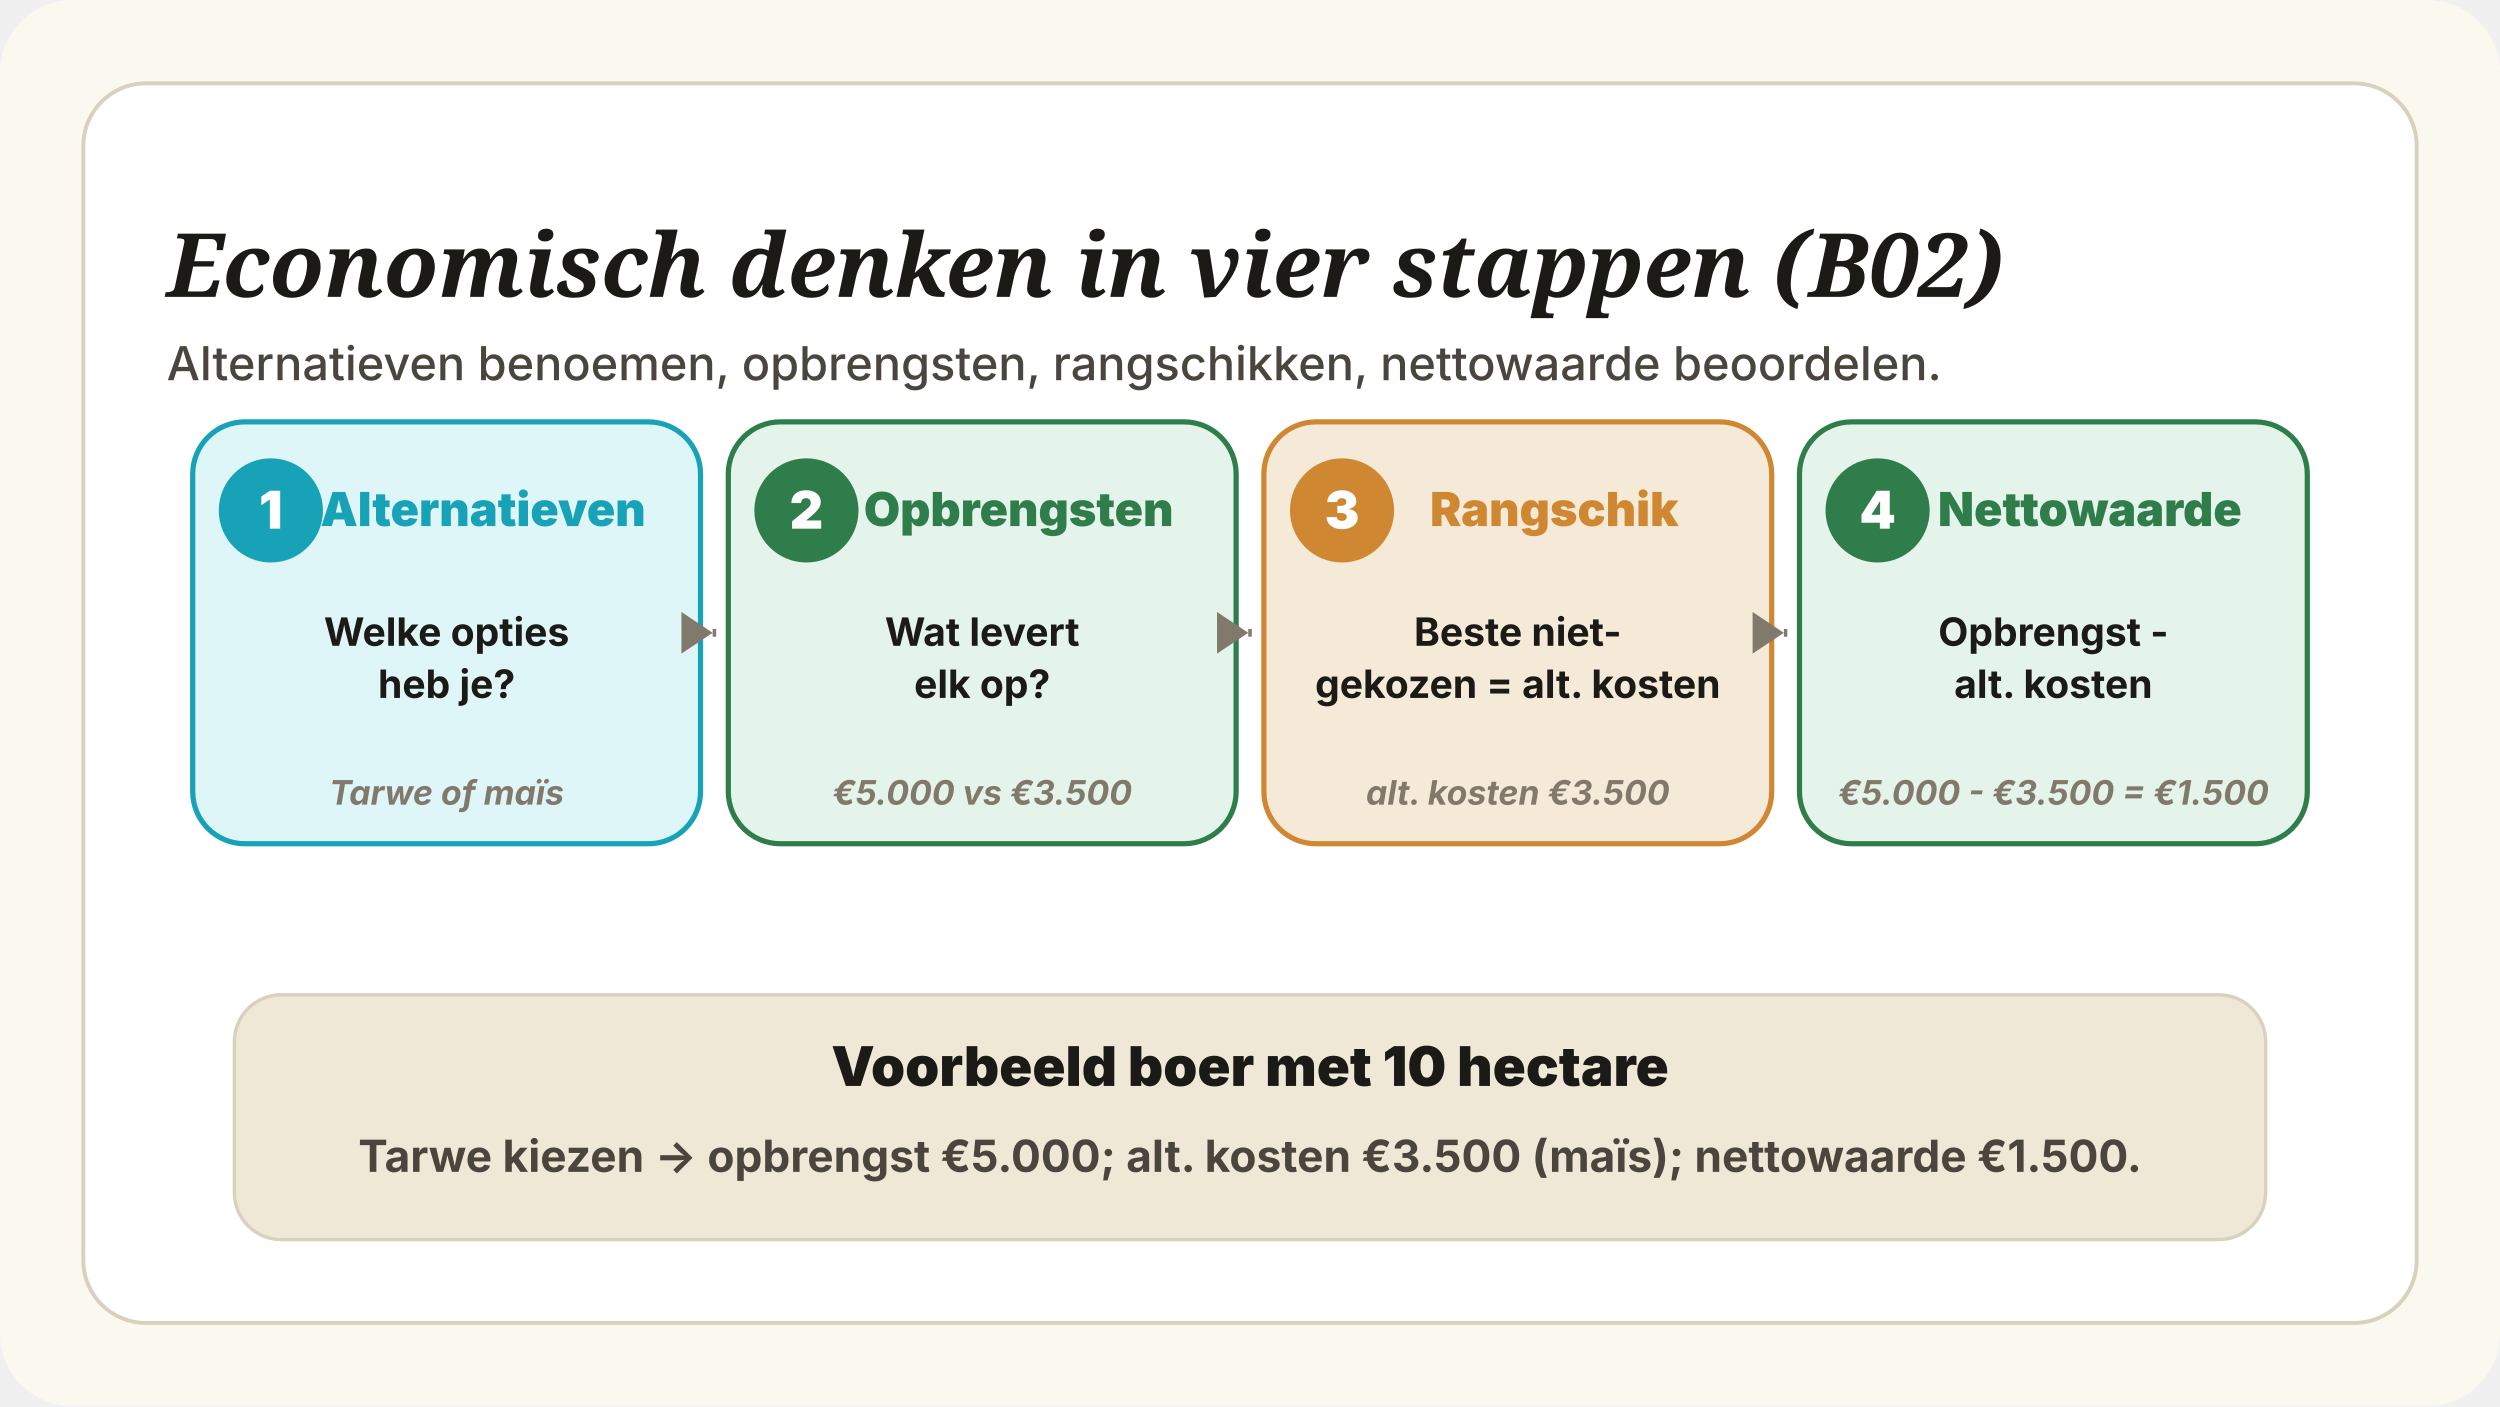
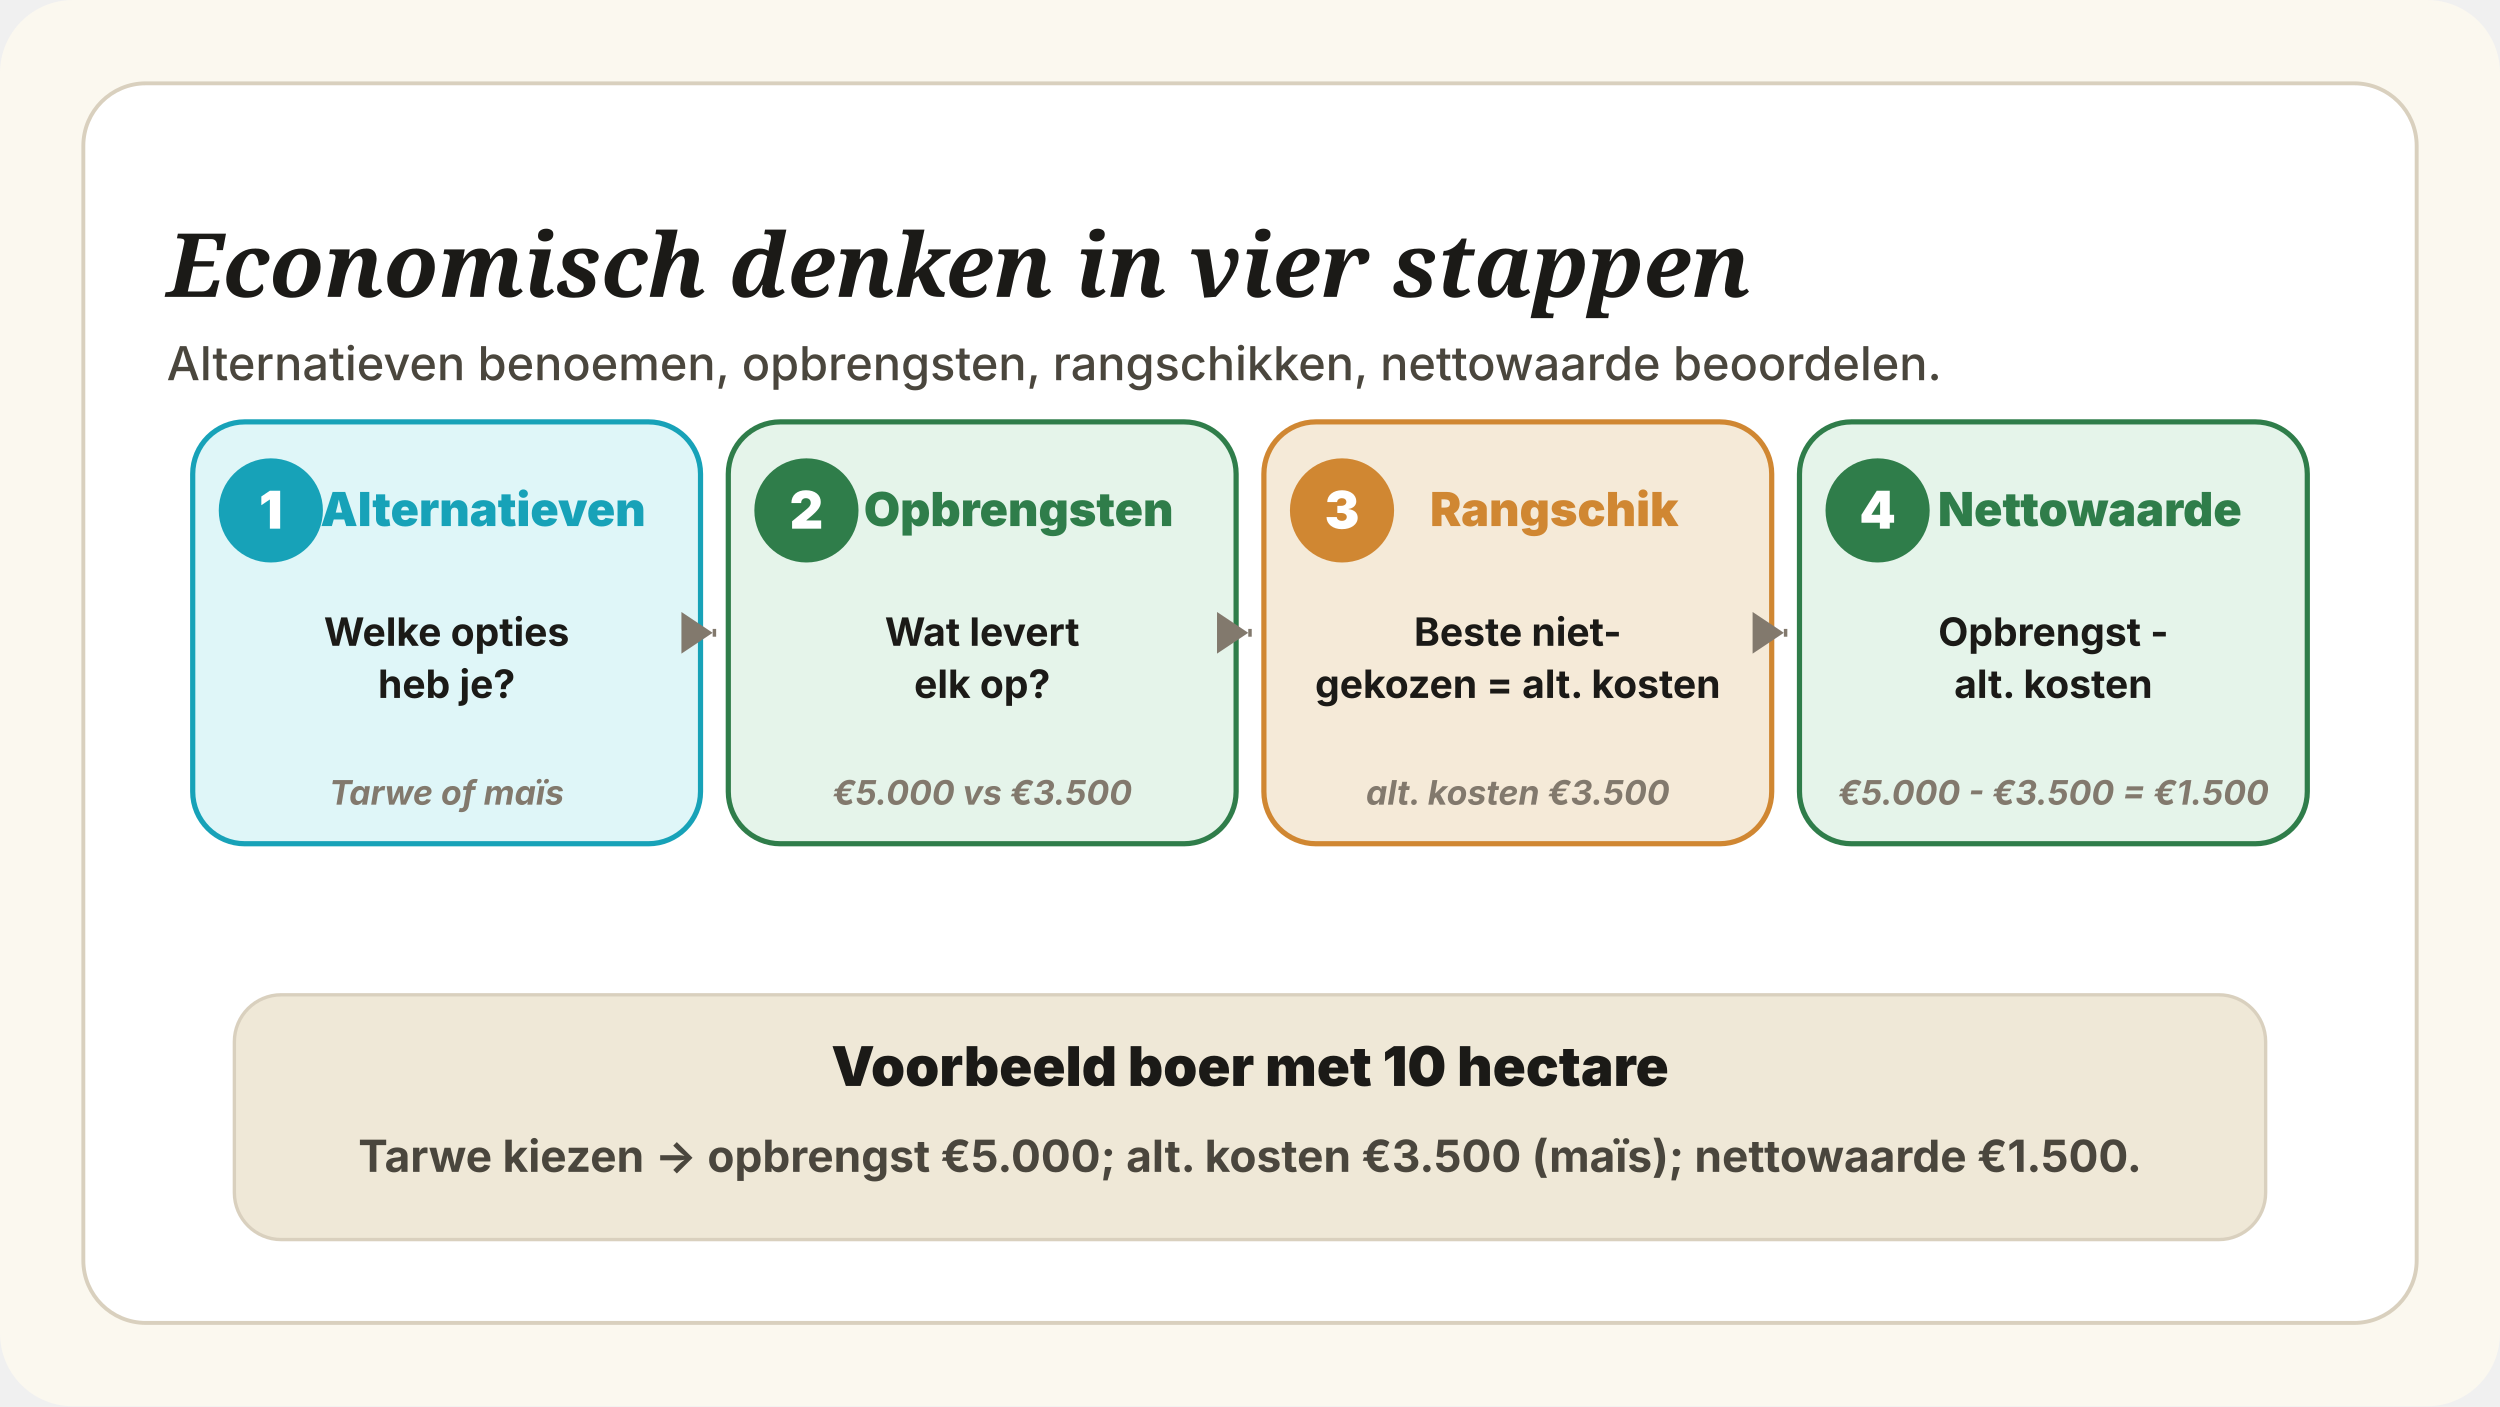
<svg xmlns="http://www.w3.org/2000/svg" viewBox="0 0 960 540">
  <rect width="960" height="540" rx="28" fill="#fbf8ef" />
  <rect x="32" y="32" width="896" height="476" rx="24" fill="#ffffff" stroke="#d9d0be" stroke-width="1.5" />
-   <text x="64" y="114" text-anchor="start" font-family="Fraunces, Georgia, serif" font-size="34" font-weight="700" letter-spacing="0" font-style="italic" fill="#1b1a17">Economisch denken in vier stappen (B02)</text>
+   <text x="64" y="114" text-anchor="start" font-family="Fraunces, Georgia, serif" font-size="34" font-weight="700" letter-spacing="0" font-style="italic" fill="#1b1a17">Economisch denken in vier stappen</text>
  <text x="64" y="146" text-anchor="start" font-family="Inter, Arial, sans-serif" font-size="18" font-weight="500" letter-spacing="0" font-style="" fill="#4a463d">Alternatieven benoemen, opbrengsten, rangschikken, nettowaarde beoordelen.</text>
  <rect x="74" y="162" width="195" height="162" rx="20" fill="#dff6f8" stroke="#17A2B8" stroke-width="2" />
  <circle cx="104" cy="196" r="20" fill="#17A2B8" />
  <text x="104" y="203" text-anchor="middle" font-family="Inter, Arial, sans-serif" font-size="20" font-weight="900" letter-spacing="0" font-style="" fill="#ffffff">1</text>
  <text x="185.5" y="202" text-anchor="middle" font-family="Inter, Arial, sans-serif" font-size="18" font-weight="900" letter-spacing="0" font-style="" fill="#17A2B8">Alternatieven</text>
  <text x="171.5" y="248" text-anchor="middle" font-family="Inter, Arial, sans-serif" font-size="15" font-weight="650" letter-spacing="0" font-style="" fill="#1b1a17">Welke opties</text>
  <text x="171.5" y="268" text-anchor="middle" font-family="Inter, Arial, sans-serif" font-size="15" font-weight="650" letter-spacing="0" font-style="" fill="#1b1a17">heb je?</text>
  <text x="171.5" y="309" text-anchor="middle" font-family="Inter, Arial, sans-serif" font-size="13" font-weight="700" letter-spacing="0" font-style="italic" fill="#82796d">Tarwe of maïs</text>
  <rect x="279.667" y="162" width="195" height="162" rx="20" fill="#e5f4ea" stroke="#2f7d4a" stroke-width="2" />
  <circle cx="309.667" cy="196" r="20" fill="#2f7d4a" />
  <text x="309.667" y="203" text-anchor="middle" font-family="Inter, Arial, sans-serif" font-size="20" font-weight="900" letter-spacing="0" font-style="" fill="#ffffff">2</text>
  <text x="391.167" y="202" text-anchor="middle" font-family="Inter, Arial, sans-serif" font-size="18" font-weight="900" letter-spacing="0" font-style="" fill="#2f7d4a">Opbrengsten</text>
  <text x="377.167" y="248" text-anchor="middle" font-family="Inter, Arial, sans-serif" font-size="15" font-weight="650" letter-spacing="0" font-style="" fill="#1b1a17">Wat levert</text>
  <text x="377.167" y="268" text-anchor="middle" font-family="Inter, Arial, sans-serif" font-size="15" font-weight="650" letter-spacing="0" font-style="" fill="#1b1a17">elk op?</text>
  <text x="377.167" y="309" text-anchor="middle" font-family="Inter, Arial, sans-serif" font-size="13" font-weight="700" letter-spacing="0" font-style="italic" fill="#82796d">€5.000 vs €3.500</text>
  <rect x="485.333" y="162" width="195" height="162" rx="20" fill="#f5ead8" stroke="#d08732" stroke-width="2" />
  <circle cx="515.333" cy="196" r="20" fill="#d08732" />
  <text x="515.333" y="203" text-anchor="middle" font-family="Inter, Arial, sans-serif" font-size="20" font-weight="900" letter-spacing="0" font-style="" fill="#ffffff">3</text>
  <text x="596.833" y="202" text-anchor="middle" font-family="Inter, Arial, sans-serif" font-size="18" font-weight="900" letter-spacing="0" font-style="" fill="#d08732">Rangschik</text>
  <text x="582.833" y="248" text-anchor="middle" font-family="Inter, Arial, sans-serif" font-size="15" font-weight="650" letter-spacing="0" font-style="" fill="#1b1a17">Beste niet-</text>
  <text x="582.833" y="268" text-anchor="middle" font-family="Inter, Arial, sans-serif" font-size="15" font-weight="650" letter-spacing="0" font-style="" fill="#1b1a17">gekozen = alt. kosten</text>
  <text x="582.833" y="309" text-anchor="middle" font-family="Inter, Arial, sans-serif" font-size="13" font-weight="700" letter-spacing="0" font-style="italic" fill="#82796d">alt. kosten €3.500</text>
  <rect x="691" y="162" width="195" height="162" rx="20" fill="#e5f4ea" stroke="#2f7d4a" stroke-width="2" />
  <circle cx="721" cy="196" r="20" fill="#2f7d4a" />
  <text x="721" y="203" text-anchor="middle" font-family="Inter, Arial, sans-serif" font-size="20" font-weight="900" letter-spacing="0" font-style="" fill="#ffffff">4</text>
  <text x="802.5" y="202" text-anchor="middle" font-family="Inter, Arial, sans-serif" font-size="18" font-weight="900" letter-spacing="0" font-style="" fill="#2f7d4a">Nettowaarde</text>
  <text x="788.5" y="248" text-anchor="middle" font-family="Inter, Arial, sans-serif" font-size="15" font-weight="650" letter-spacing="0" font-style="" fill="#1b1a17">Opbrengst -</text>
  <text x="788.5" y="268" text-anchor="middle" font-family="Inter, Arial, sans-serif" font-size="15" font-weight="650" letter-spacing="0" font-style="" fill="#1b1a17">alt. kosten</text>
  <text x="788.5" y="309" text-anchor="middle" font-family="Inter, Arial, sans-serif" font-size="13" font-weight="700" letter-spacing="0" font-style="italic" fill="#82796d">€5.000 - €3.500 = €1.500</text>
  <line x1="275" y1="243" x2="273.667" y2="243" stroke="#82796d" stroke-width="3" />
  <polygon points="273.667,243 261.667,235 261.667,251" fill="#82796d" />
  <line x1="480.667" y1="243" x2="479.333" y2="243" stroke="#82796d" stroke-width="3" />
  <polygon points="479.333,243 467.333,235 467.333,251" fill="#82796d" />
  <line x1="686.333" y1="243" x2="685" y2="243" stroke="#82796d" stroke-width="3" />
  <polygon points="685,243 673,235 673,251" fill="#82796d" />
  <rect x="90" y="382" width="780" height="94" rx="18" fill="#efe8d7" stroke="#d9d0be" stroke-width="1.3" />
  <text x="480" y="417" text-anchor="middle" font-family="Inter, Arial, sans-serif" font-size="21" font-weight="900" letter-spacing="0" font-style="" fill="#1b1a17">Voorbeeld boer met 10 hectare</text>
  <text x="480" y="450" text-anchor="middle" font-family="Inter, Arial, sans-serif" font-size="17" font-weight="650" letter-spacing="0" font-style="" fill="#4a463d">Tarwe kiezen → opbrengst €5.000; alt. kosten €3.500 (maïs); nettowaarde €1.500.</text>
</svg>
